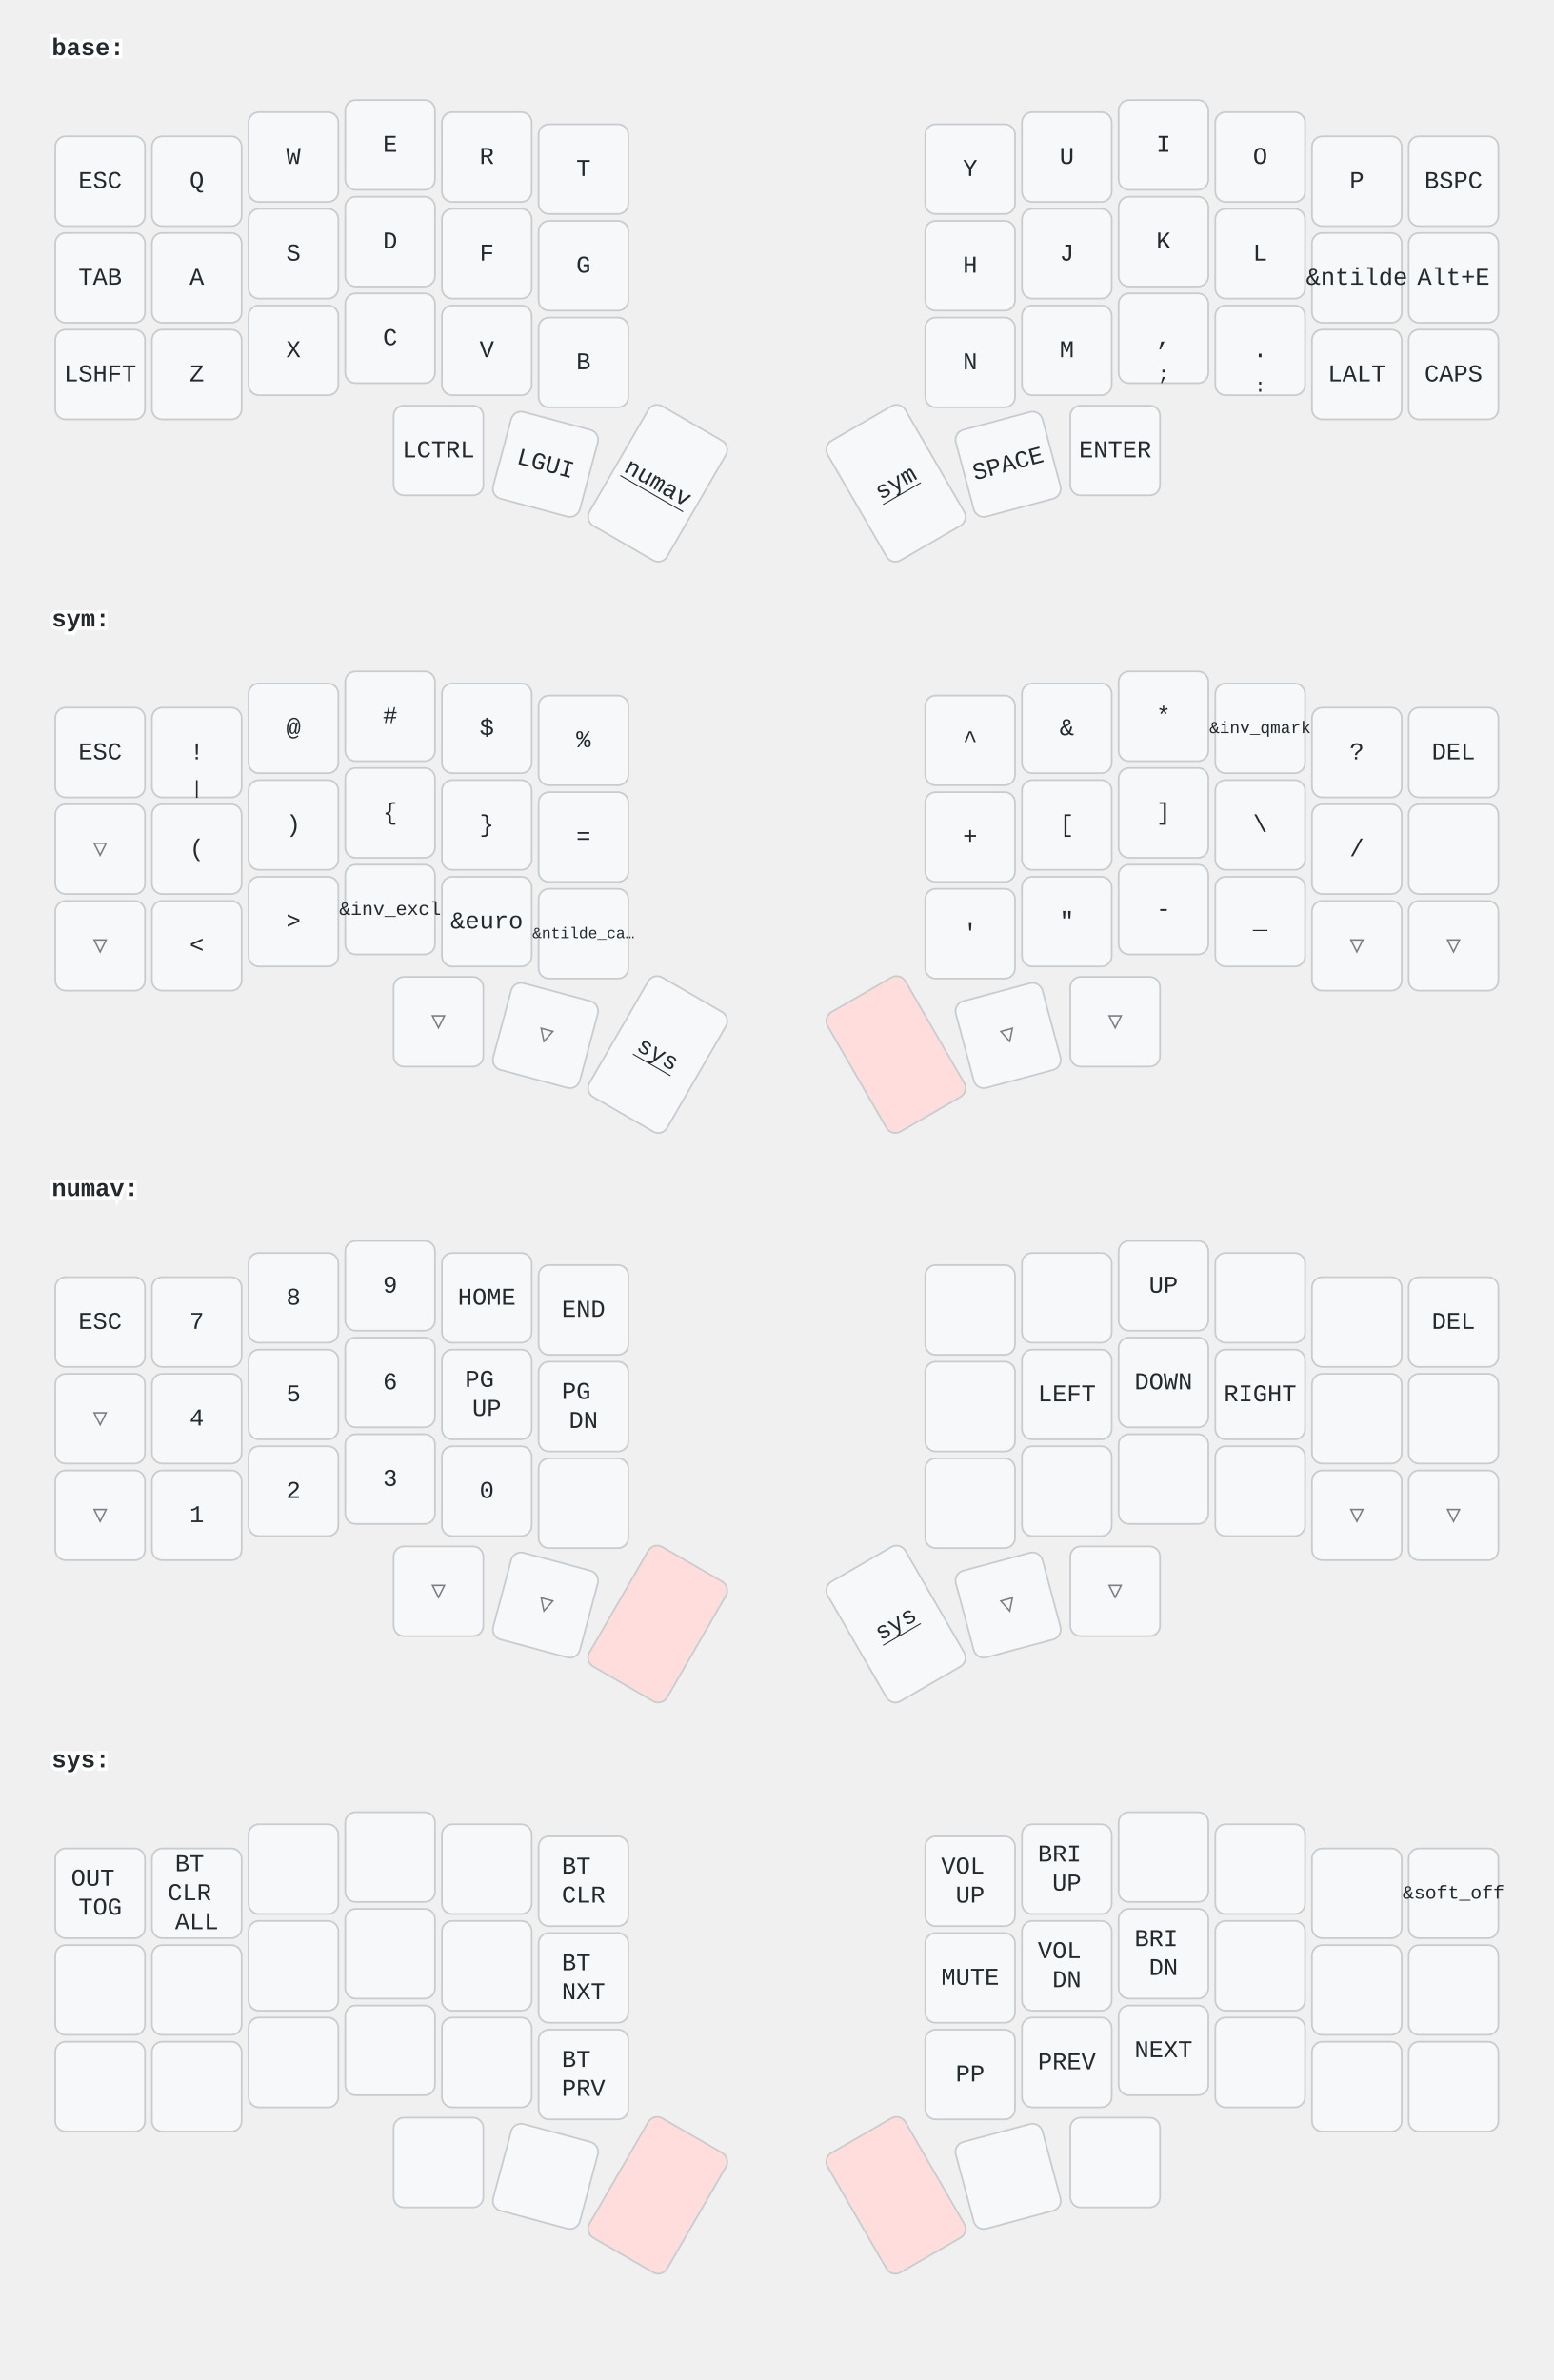
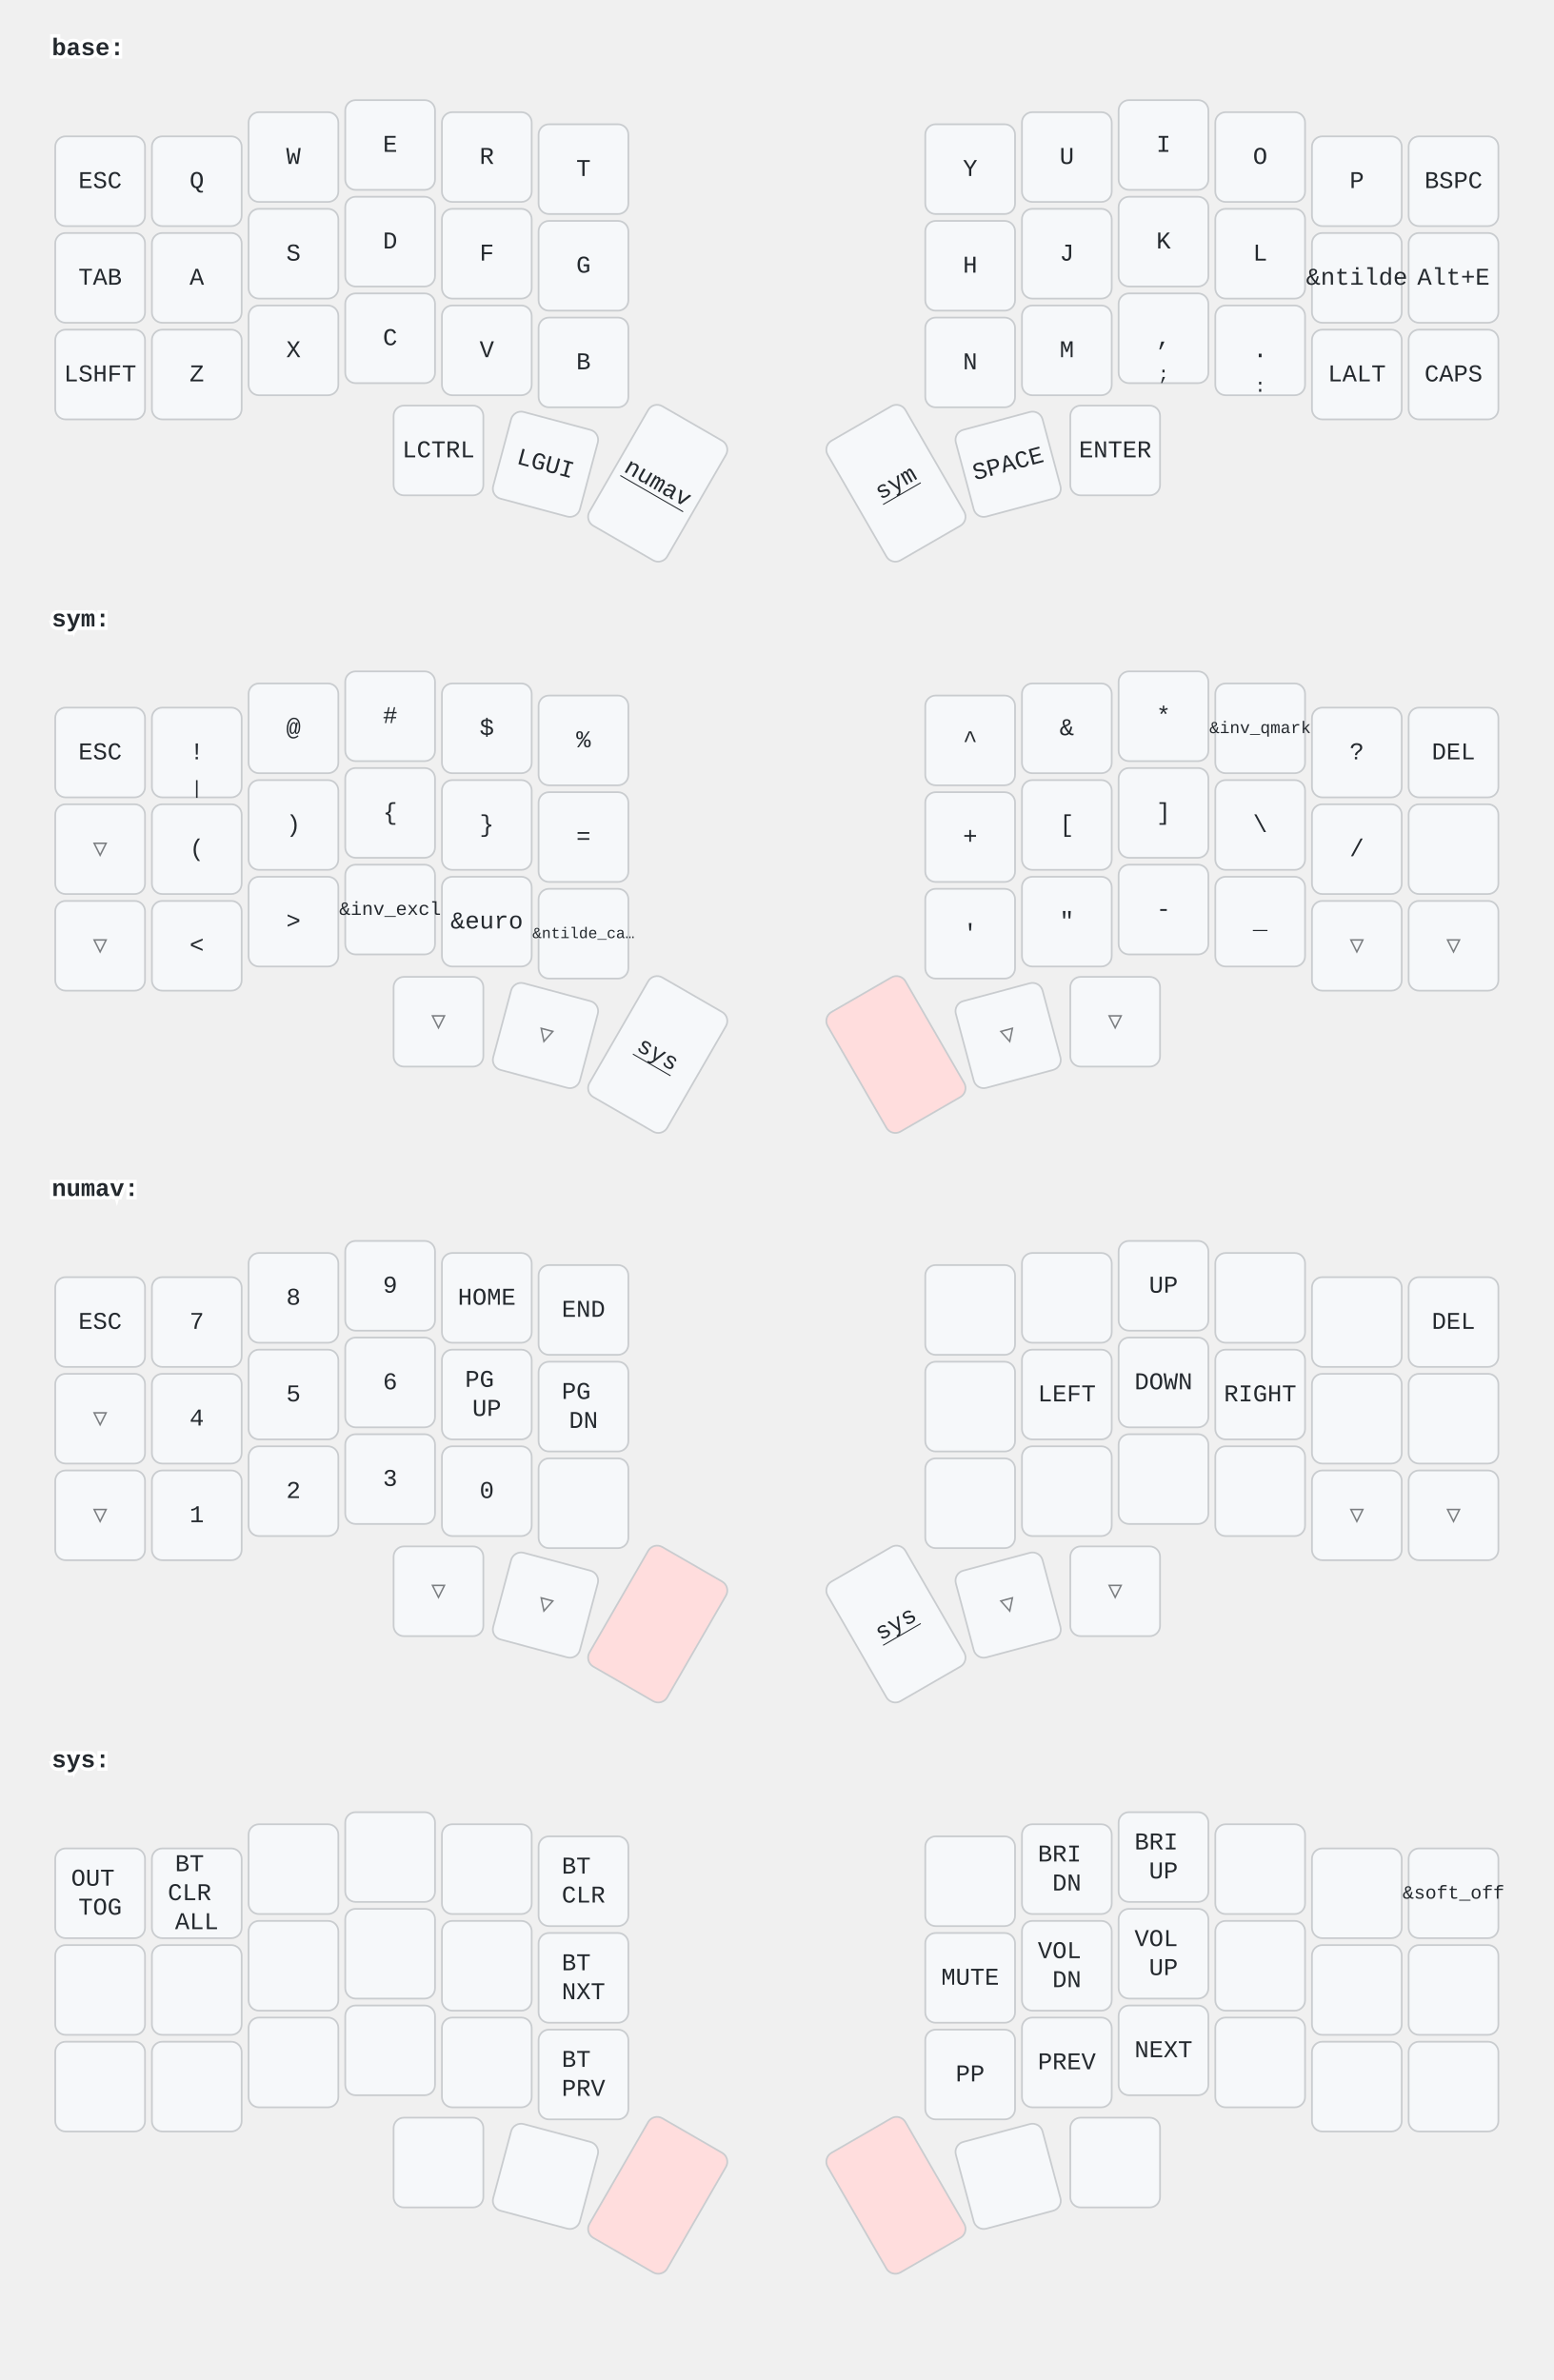
<svg xmlns="http://www.w3.org/2000/svg" width="900" height="1379" viewBox="0 0 900 1379" class="keymap">
  <style>/* inherit to force styles through use tags */
svg path {
    fill: inherit;
}

/* font and background color specifications */
svg.keymap {
    font-family: SFMono-Regular,Consolas,Liberation Mono,Menlo,monospace;
    font-size: 14px;
    font-kerning: normal;
    text-rendering: optimizeLegibility;
    fill: #24292e;
}

/* default key styling */
rect.key {
    fill: #f6f8fa;
}

rect.key, rect.combo {
    stroke: #c9cccf;
    stroke-width: 1;
}

/* default key side styling, only used is draw_key_sides is set */
rect.side {
    filter: brightness(90%);
}

/* color accent for combo boxes */
rect.combo, rect.combo-separate {
    fill: #cdf;
}

/* color accent for held keys */
rect.held, rect.combo.held {
    fill: #fdd;
}

/* color accent for ghost (optional) keys */
rect.ghost, rect.combo.ghost {
    stroke-dasharray: 4, 4;
    stroke-width: 2;
}

text {
    text-anchor: middle;
    dominant-baseline: middle;
}

/* styling for layer labels */
text.label {
    font-weight: bold;
    text-anchor: start;
    stroke: white;
    stroke-width: 4;
    paint-order: stroke;
}

/* styling for optional footer */
text.footer {
    text-anchor: end;
    dominant-baseline: auto;
    stroke: white;
    stroke-width: 4;
    paint-order: stroke;
}

/* styling for combo tap, and key non-tap label text */
text.combo, text.hold, text.shifted, text.left, text.right, text.tl, text.tr, text.bl, text.br {
    font-size: 11px;
}

text.hold, text.bl, text.br {
    text-anchor: middle;
    dominant-baseline: auto;
}

text.shifted, text.tl, text.tr {
    text-anchor: middle;
    dominant-baseline: hanging;
}

text.left, text.tl, text.bl {
    text-anchor: start;
}

text.right, text.tr, text.br {
    text-anchor: end;
}

text.layer-activator {
    text-decoration: underline;
}

/* styling for hold/shifted label text in combo box */
text.combo.hold, text.combo.shifted, text.combo.left, text.combo.right {
    font-size: 8px;
}

/* lighter symbol for transparent keys */
text.trans {
    fill: #7b7e81;
}

/* styling for combo dendrons */
path.combo {
    stroke-width: 1;
    stroke: gray;
    fill: none;
}

/* Start Tabler Icons Cleanup */
/* cannot use height/width with glyphs */
.icon-tabler &gt; path {
    fill: inherit;
    stroke: inherit;
    stroke-width: 2;
}
/* hide tabler's default box */
.icon-tabler &gt; path[stroke="none"][fill="none"] {
    visibility: hidden;
}
/* End Tabler Icons Cleanup */
</style>
  <g transform="translate(30, 0)" class="layer-base">
    <text x="0" y="28" class="label" id="base">base:</text>
    <g transform="translate(0, 56)">
      <g transform="translate(28, 49)" class="key keypos-0">
        <rect rx="6" ry="6" x="-26" y="-26" width="52" height="52" class="key" />
        <text x="0" y="0" class="key tap">ESC</text>
      </g>
      <g transform="translate(84, 49)" class="key keypos-1">
        <rect rx="6" ry="6" x="-26" y="-26" width="52" height="52" class="key" />
        <text x="0" y="0" class="key tap">Q</text>
      </g>
      <g transform="translate(140, 35)" class="key keypos-2">
        <rect rx="6" ry="6" x="-26" y="-26" width="52" height="52" class="key" />
        <text x="0" y="0" class="key tap">W</text>
      </g>
      <g transform="translate(196, 28)" class="key keypos-3">
        <rect rx="6" ry="6" x="-26" y="-26" width="52" height="52" class="key" />
        <text x="0" y="0" class="key tap">E</text>
      </g>
      <g transform="translate(252, 35)" class="key keypos-4">
        <rect rx="6" ry="6" x="-26" y="-26" width="52" height="52" class="key" />
        <text x="0" y="0" class="key tap">R</text>
      </g>
      <g transform="translate(308, 42)" class="key keypos-5">
        <rect rx="6" ry="6" x="-26" y="-26" width="52" height="52" class="key" />
        <text x="0" y="0" class="key tap">T</text>
      </g>
      <g transform="translate(532, 42)" class="key keypos-6">
        <rect rx="6" ry="6" x="-26" y="-26" width="52" height="52" class="key" />
        <text x="0" y="0" class="key tap">Y</text>
      </g>
      <g transform="translate(588, 35)" class="key keypos-7">
        <rect rx="6" ry="6" x="-26" y="-26" width="52" height="52" class="key" />
        <text x="0" y="0" class="key tap">U</text>
      </g>
      <g transform="translate(644, 28)" class="key keypos-8">
        <rect rx="6" ry="6" x="-26" y="-26" width="52" height="52" class="key" />
        <text x="0" y="0" class="key tap">I</text>
      </g>
      <g transform="translate(700, 35)" class="key keypos-9">
        <rect rx="6" ry="6" x="-26" y="-26" width="52" height="52" class="key" />
        <text x="0" y="0" class="key tap">O</text>
      </g>
      <g transform="translate(756, 49)" class="key keypos-10">
        <rect rx="6" ry="6" x="-26" y="-26" width="52" height="52" class="key" />
        <text x="0" y="0" class="key tap">P</text>
      </g>
      <g transform="translate(812, 49)" class="key keypos-11">
        <rect rx="6" ry="6" x="-26" y="-26" width="52" height="52" class="key" />
        <text x="0" y="0" class="key tap">BSPC</text>
      </g>
      <g transform="translate(28, 105)" class="key keypos-12">
        <rect rx="6" ry="6" x="-26" y="-26" width="52" height="52" class="key" />
        <text x="0" y="0" class="key tap">TAB</text>
      </g>
      <g transform="translate(84, 105)" class="key keypos-13">
        <rect rx="6" ry="6" x="-26" y="-26" width="52" height="52" class="key" />
        <text x="0" y="0" class="key tap">A</text>
      </g>
      <g transform="translate(140, 91)" class="key keypos-14">
        <rect rx="6" ry="6" x="-26" y="-26" width="52" height="52" class="key" />
        <text x="0" y="0" class="key tap">S</text>
      </g>
      <g transform="translate(196, 84)" class="key keypos-15">
        <rect rx="6" ry="6" x="-26" y="-26" width="52" height="52" class="key" />
        <text x="0" y="0" class="key tap">D</text>
      </g>
      <g transform="translate(252, 91)" class="key keypos-16">
        <rect rx="6" ry="6" x="-26" y="-26" width="52" height="52" class="key" />
        <text x="0" y="0" class="key tap">F</text>
      </g>
      <g transform="translate(308, 98)" class="key keypos-17">
        <rect rx="6" ry="6" x="-26" y="-26" width="52" height="52" class="key" />
        <text x="0" y="0" class="key tap">G</text>
      </g>
      <g transform="translate(532, 98)" class="key keypos-18">
        <rect rx="6" ry="6" x="-26" y="-26" width="52" height="52" class="key" />
        <text x="0" y="0" class="key tap">H</text>
      </g>
      <g transform="translate(588, 91)" class="key keypos-19">
        <rect rx="6" ry="6" x="-26" y="-26" width="52" height="52" class="key" />
        <text x="0" y="0" class="key tap">J</text>
      </g>
      <g transform="translate(644, 84)" class="key keypos-20">
        <rect rx="6" ry="6" x="-26" y="-26" width="52" height="52" class="key" />
        <text x="0" y="0" class="key tap">K</text>
      </g>
      <g transform="translate(700, 91)" class="key keypos-21">
        <rect rx="6" ry="6" x="-26" y="-26" width="52" height="52" class="key" />
        <text x="0" y="0" class="key tap">L</text>
      </g>
      <g transform="translate(756, 105)" class="key keypos-22">
        <rect rx="6" ry="6" x="-26" y="-26" width="52" height="52" class="key" />
        <text x="0" y="0" class="key tap">&amp;ntilde</text>
      </g>
      <g transform="translate(812, 105)" class="key keypos-23">
        <rect rx="6" ry="6" x="-26" y="-26" width="52" height="52" class="key" />
        <text x="0" y="0" class="key tap">Alt+E</text>
      </g>
      <g transform="translate(28, 161)" class="key keypos-24">
        <rect rx="6" ry="6" x="-26" y="-26" width="52" height="52" class="key" />
        <text x="0" y="0" class="key tap">LSHFT</text>
      </g>
      <g transform="translate(84, 161)" class="key keypos-25">
        <rect rx="6" ry="6" x="-26" y="-26" width="52" height="52" class="key" />
        <text x="0" y="0" class="key tap">Z</text>
      </g>
      <g transform="translate(140, 147)" class="key keypos-26">
        <rect rx="6" ry="6" x="-26" y="-26" width="52" height="52" class="key" />
        <text x="0" y="0" class="key tap">X</text>
      </g>
      <g transform="translate(196, 140)" class="key keypos-27">
        <rect rx="6" ry="6" x="-26" y="-26" width="52" height="52" class="key" />
        <text x="0" y="0" class="key tap">C</text>
      </g>
      <g transform="translate(252, 147)" class="key keypos-28">
        <rect rx="6" ry="6" x="-26" y="-26" width="52" height="52" class="key" />
        <text x="0" y="0" class="key tap">V</text>
      </g>
      <g transform="translate(308, 154)" class="key keypos-29">
        <rect rx="6" ry="6" x="-26" y="-26" width="52" height="52" class="key" />
        <text x="0" y="0" class="key tap">B</text>
      </g>
      <g transform="translate(532, 154)" class="key keypos-30">
        <rect rx="6" ry="6" x="-26" y="-26" width="52" height="52" class="key" />
        <text x="0" y="0" class="key tap">N</text>
      </g>
      <g transform="translate(588, 147)" class="key keypos-31">
        <rect rx="6" ry="6" x="-26" y="-26" width="52" height="52" class="key" />
        <text x="0" y="0" class="key tap">M</text>
      </g>
      <g transform="translate(644, 140)" class="key keypos-32">
        <rect rx="6" ry="6" x="-26" y="-26" width="52" height="52" class="key" />
        <text x="0" y="0" class="key tap">,</text>
        <text x="0" y="24" class="key hold">;</text>
      </g>
      <g transform="translate(700, 147)" class="key keypos-33">
        <rect rx="6" ry="6" x="-26" y="-26" width="52" height="52" class="key" />
        <text x="0" y="0" class="key tap">.</text>
        <text x="0" y="24" class="key hold">:</text>
      </g>
      <g transform="translate(756, 161)" class="key keypos-34">
        <rect rx="6" ry="6" x="-26" y="-26" width="52" height="52" class="key" />
        <text x="0" y="0" class="key tap">LALT</text>
      </g>
      <g transform="translate(812, 161)" class="key keypos-35">
        <rect rx="6" ry="6" x="-26" y="-26" width="52" height="52" class="key" />
        <text x="0" y="0" class="key tap">CAPS</text>
      </g>
      <g transform="translate(224, 205)" class="key keypos-36">
        <rect rx="6" ry="6" x="-26" y="-26" width="52" height="52" class="key" />
        <text x="0" y="0" class="key tap">LCTRL</text>
      </g>
      <g transform="translate(286, 213) rotate(15.0)" class="key keypos-37">
        <rect rx="6" ry="6" x="-26" y="-26" width="52" height="52" class="key" />
        <text x="0" y="0" class="key tap">LGUI</text>
      </g>
      <g transform="translate(351, 224) rotate(30.0)" class="key keypos-38">
        <rect rx="6" ry="6" x="-26" y="-40" width="52" height="80" class="key" />
        <a href="#numav">
          <text x="0" y="0" class="key tap layer-activator">numav</text>
        </a>
      </g>
      <g transform="translate(489, 224) rotate(-30.0)" class="key keypos-39">
        <rect rx="6" ry="6" x="-26" y="-40" width="52" height="80" class="key" />
        <a href="#sym">
          <text x="0" y="0" class="key tap layer-activator">sym</text>
        </a>
      </g>
      <g transform="translate(554, 213) rotate(-15.0)" class="key keypos-40">
        <rect rx="6" ry="6" x="-26" y="-26" width="52" height="52" class="key" />
        <text x="0" y="0" class="key tap">SPACE</text>
      </g>
      <g transform="translate(616, 205)" class="key keypos-41">
        <rect rx="6" ry="6" x="-26" y="-26" width="52" height="52" class="key" />
        <text x="0" y="0" class="key tap">ENTER</text>
      </g>
    </g>
  </g>
  <g transform="translate(30, 331)" class="layer-sym">
    <text x="0" y="28" class="label" id="sym">sym:</text>
    <g transform="translate(0, 56)">
      <g transform="translate(28, 49)" class="key keypos-0">
        <rect rx="6" ry="6" x="-26" y="-26" width="52" height="52" class="key" />
        <text x="0" y="0" class="key tap">ESC</text>
      </g>
      <g transform="translate(84, 49)" class="key keypos-1">
        <rect rx="6" ry="6" x="-26" y="-26" width="52" height="52" class="key" />
        <text x="0" y="0" class="key tap">!</text>
        <text x="0" y="24" class="key hold">|</text>
      </g>
      <g transform="translate(140, 35)" class="key keypos-2">
        <rect rx="6" ry="6" x="-26" y="-26" width="52" height="52" class="key" />
        <text x="0" y="0" class="key tap">@</text>
      </g>
      <g transform="translate(196, 28)" class="key keypos-3">
        <rect rx="6" ry="6" x="-26" y="-26" width="52" height="52" class="key" />
        <text x="0" y="0" class="key tap">#</text>
      </g>
      <g transform="translate(252, 35)" class="key keypos-4">
        <rect rx="6" ry="6" x="-26" y="-26" width="52" height="52" class="key" />
        <text x="0" y="0" class="key tap">$</text>
      </g>
      <g transform="translate(308, 42)" class="key keypos-5">
        <rect rx="6" ry="6" x="-26" y="-26" width="52" height="52" class="key" />
        <text x="0" y="0" class="key tap">%</text>
      </g>
      <g transform="translate(532, 42)" class="key keypos-6">
        <rect rx="6" ry="6" x="-26" y="-26" width="52" height="52" class="key" />
        <text x="0" y="0" class="key tap">^</text>
      </g>
      <g transform="translate(588, 35)" class="key keypos-7">
        <rect rx="6" ry="6" x="-26" y="-26" width="52" height="52" class="key" />
        <text x="0" y="0" class="key tap">&amp;</text>
      </g>
      <g transform="translate(644, 28)" class="key keypos-8">
        <rect rx="6" ry="6" x="-26" y="-26" width="52" height="52" class="key" />
        <text x="0" y="0" class="key tap">*</text>
      </g>
      <g transform="translate(700, 35)" class="key keypos-9">
        <rect rx="6" ry="6" x="-26" y="-26" width="52" height="52" class="key" />
        <text x="0" y="0" class="key tap">
          <tspan style="font-size: 70%">&amp;inv_qmark</tspan>
        </text>
      </g>
      <g transform="translate(756, 49)" class="key keypos-10">
        <rect rx="6" ry="6" x="-26" y="-26" width="52" height="52" class="key" />
        <text x="0" y="0" class="key tap">?</text>
      </g>
      <g transform="translate(812, 49)" class="key keypos-11">
        <rect rx="6" ry="6" x="-26" y="-26" width="52" height="52" class="key" />
        <text x="0" y="0" class="key tap">DEL</text>
      </g>
      <g transform="translate(28, 105)" class="key trans keypos-12">
        <rect rx="6" ry="6" x="-26" y="-26" width="52" height="52" class="key trans" />
        <text x="0" y="0" class="key trans tap">▽</text>
      </g>
      <g transform="translate(84, 105)" class="key keypos-13">
        <rect rx="6" ry="6" x="-26" y="-26" width="52" height="52" class="key" />
        <text x="0" y="0" class="key tap">(</text>
      </g>
      <g transform="translate(140, 91)" class="key keypos-14">
        <rect rx="6" ry="6" x="-26" y="-26" width="52" height="52" class="key" />
        <text x="0" y="0" class="key tap">)</text>
      </g>
      <g transform="translate(196, 84)" class="key keypos-15">
        <rect rx="6" ry="6" x="-26" y="-26" width="52" height="52" class="key" />
        <text x="0" y="0" class="key tap">{</text>
      </g>
      <g transform="translate(252, 91)" class="key keypos-16">
        <rect rx="6" ry="6" x="-26" y="-26" width="52" height="52" class="key" />
        <text x="0" y="0" class="key tap">}</text>
      </g>
      <g transform="translate(308, 98)" class="key keypos-17">
        <rect rx="6" ry="6" x="-26" y="-26" width="52" height="52" class="key" />
        <text x="0" y="0" class="key tap">=</text>
      </g>
      <g transform="translate(532, 98)" class="key keypos-18">
        <rect rx="6" ry="6" x="-26" y="-26" width="52" height="52" class="key" />
        <text x="0" y="0" class="key tap">+</text>
      </g>
      <g transform="translate(588, 91)" class="key keypos-19">
        <rect rx="6" ry="6" x="-26" y="-26" width="52" height="52" class="key" />
        <text x="0" y="0" class="key tap">[</text>
      </g>
      <g transform="translate(644, 84)" class="key keypos-20">
        <rect rx="6" ry="6" x="-26" y="-26" width="52" height="52" class="key" />
        <text x="0" y="0" class="key tap">]</text>
      </g>
      <g transform="translate(700, 91)" class="key keypos-21">
        <rect rx="6" ry="6" x="-26" y="-26" width="52" height="52" class="key" />
        <text x="0" y="0" class="key tap">\</text>
      </g>
      <g transform="translate(756, 105)" class="key keypos-22">
        <rect rx="6" ry="6" x="-26" y="-26" width="52" height="52" class="key" />
        <text x="0" y="0" class="key tap">/</text>
      </g>
      <g transform="translate(812, 105)" class="key keypos-23">
        <rect rx="6" ry="6" x="-26" y="-26" width="52" height="52" class="key" />
      </g>
      <g transform="translate(28, 161)" class="key trans keypos-24">
        <rect rx="6" ry="6" x="-26" y="-26" width="52" height="52" class="key trans" />
        <text x="0" y="0" class="key trans tap">▽</text>
      </g>
      <g transform="translate(84, 161)" class="key keypos-25">
        <rect rx="6" ry="6" x="-26" y="-26" width="52" height="52" class="key" />
        <text x="0" y="0" class="key tap">&lt;</text>
      </g>
      <g transform="translate(140, 147)" class="key keypos-26">
        <rect rx="6" ry="6" x="-26" y="-26" width="52" height="52" class="key" />
        <text x="0" y="0" class="key tap">&gt;</text>
      </g>
      <g transform="translate(196, 140)" class="key keypos-27">
        <rect rx="6" ry="6" x="-26" y="-26" width="52" height="52" class="key" />
        <text x="0" y="0" class="key tap">
          <tspan style="font-size: 78%">&amp;inv_excl</tspan>
        </text>
      </g>
      <g transform="translate(252, 147)" class="key keypos-28">
        <rect rx="6" ry="6" x="-26" y="-26" width="52" height="52" class="key" />
        <text x="0" y="0" class="key tap">&amp;euro</text>
      </g>
      <g transform="translate(308, 154)" class="key keypos-29">
        <rect rx="6" ry="6" x="-26" y="-26" width="52" height="52" class="key" />
        <text x="0" y="0" class="key tap">
          <tspan style="font-size: 64%">&amp;ntilde_ca…</tspan>
        </text>
      </g>
      <g transform="translate(532, 154)" class="key keypos-30">
        <rect rx="6" ry="6" x="-26" y="-26" width="52" height="52" class="key" />
        <text x="0" y="0" class="key tap">'</text>
      </g>
      <g transform="translate(588, 147)" class="key keypos-31">
        <rect rx="6" ry="6" x="-26" y="-26" width="52" height="52" class="key" />
        <text x="0" y="0" class="key tap">"</text>
      </g>
      <g transform="translate(644, 140)" class="key keypos-32">
        <rect rx="6" ry="6" x="-26" y="-26" width="52" height="52" class="key" />
        <text x="0" y="0" class="key tap">-</text>
      </g>
      <g transform="translate(700, 147)" class="key keypos-33">
        <rect rx="6" ry="6" x="-26" y="-26" width="52" height="52" class="key" />
        <text x="0" y="0" class="key tap">_</text>
      </g>
      <g transform="translate(756, 161)" class="key trans keypos-34">
        <rect rx="6" ry="6" x="-26" y="-26" width="52" height="52" class="key trans" />
        <text x="0" y="0" class="key trans tap">▽</text>
      </g>
      <g transform="translate(812, 161)" class="key trans keypos-35">
        <rect rx="6" ry="6" x="-26" y="-26" width="52" height="52" class="key trans" />
        <text x="0" y="0" class="key trans tap">▽</text>
      </g>
      <g transform="translate(224, 205)" class="key trans keypos-36">
        <rect rx="6" ry="6" x="-26" y="-26" width="52" height="52" class="key trans" />
        <text x="0" y="0" class="key trans tap">▽</text>
      </g>
      <g transform="translate(286, 213) rotate(15.0)" class="key trans keypos-37">
        <rect rx="6" ry="6" x="-26" y="-26" width="52" height="52" class="key trans" />
        <text x="0" y="0" class="key trans tap">▽</text>
      </g>
      <g transform="translate(351, 224) rotate(30.0)" class="key keypos-38">
        <rect rx="6" ry="6" x="-26" y="-40" width="52" height="80" class="key" />
        <a href="#sys">
          <text x="0" y="0" class="key tap layer-activator">sys</text>
        </a>
      </g>
      <g transform="translate(489, 224) rotate(-30.0)" class="key held keypos-39">
        <rect rx="6" ry="6" x="-26" y="-40" width="52" height="80" class="key held" />
      </g>
      <g transform="translate(554, 213) rotate(-15.0)" class="key trans keypos-40">
        <rect rx="6" ry="6" x="-26" y="-26" width="52" height="52" class="key trans" />
        <text x="0" y="0" class="key trans tap">▽</text>
      </g>
      <g transform="translate(616, 205)" class="key trans keypos-41">
        <rect rx="6" ry="6" x="-26" y="-26" width="52" height="52" class="key trans" />
        <text x="0" y="0" class="key trans tap">▽</text>
      </g>
    </g>
  </g>
  <g transform="translate(30, 661)" class="layer-numav">
    <text x="0" y="28" class="label" id="numav">numav:</text>
    <g transform="translate(0, 56)">
      <g transform="translate(28, 49)" class="key keypos-0">
        <rect rx="6" ry="6" x="-26" y="-26" width="52" height="52" class="key" />
        <text x="0" y="0" class="key tap">ESC</text>
      </g>
      <g transform="translate(84, 49)" class="key keypos-1">
        <rect rx="6" ry="6" x="-26" y="-26" width="52" height="52" class="key" />
        <text x="0" y="0" class="key tap">7</text>
      </g>
      <g transform="translate(140, 35)" class="key keypos-2">
        <rect rx="6" ry="6" x="-26" y="-26" width="52" height="52" class="key" />
        <text x="0" y="0" class="key tap">8</text>
      </g>
      <g transform="translate(196, 28)" class="key keypos-3">
        <rect rx="6" ry="6" x="-26" y="-26" width="52" height="52" class="key" />
        <text x="0" y="0" class="key tap">9</text>
      </g>
      <g transform="translate(252, 35)" class="key keypos-4">
        <rect rx="6" ry="6" x="-26" y="-26" width="52" height="52" class="key" />
        <text x="0" y="0" class="key tap">HOME</text>
      </g>
      <g transform="translate(308, 42)" class="key keypos-5">
        <rect rx="6" ry="6" x="-26" y="-26" width="52" height="52" class="key" />
        <text x="0" y="0" class="key tap">END</text>
      </g>
      <g transform="translate(532, 42)" class="key keypos-6">
        <rect rx="6" ry="6" x="-26" y="-26" width="52" height="52" class="key" />
      </g>
      <g transform="translate(588, 35)" class="key keypos-7">
        <rect rx="6" ry="6" x="-26" y="-26" width="52" height="52" class="key" />
      </g>
      <g transform="translate(644, 28)" class="key keypos-8">
        <rect rx="6" ry="6" x="-26" y="-26" width="52" height="52" class="key" />
        <text x="0" y="0" class="key tap">UP</text>
      </g>
      <g transform="translate(700, 35)" class="key keypos-9">
        <rect rx="6" ry="6" x="-26" y="-26" width="52" height="52" class="key" />
      </g>
      <g transform="translate(756, 49)" class="key keypos-10">
        <rect rx="6" ry="6" x="-26" y="-26" width="52" height="52" class="key" />
      </g>
      <g transform="translate(812, 49)" class="key keypos-11">
        <rect rx="6" ry="6" x="-26" y="-26" width="52" height="52" class="key" />
        <text x="0" y="0" class="key tap">DEL</text>
      </g>
      <g transform="translate(28, 105)" class="key trans keypos-12">
        <rect rx="6" ry="6" x="-26" y="-26" width="52" height="52" class="key trans" />
        <text x="0" y="0" class="key trans tap">▽</text>
      </g>
      <g transform="translate(84, 105)" class="key keypos-13">
        <rect rx="6" ry="6" x="-26" y="-26" width="52" height="52" class="key" />
        <text x="0" y="0" class="key tap">4</text>
      </g>
      <g transform="translate(140, 91)" class="key keypos-14">
        <rect rx="6" ry="6" x="-26" y="-26" width="52" height="52" class="key" />
        <text x="0" y="0" class="key tap">5</text>
      </g>
      <g transform="translate(196, 84)" class="key keypos-15">
        <rect rx="6" ry="6" x="-26" y="-26" width="52" height="52" class="key" />
        <text x="0" y="0" class="key tap">6</text>
      </g>
      <g transform="translate(252, 91)" class="key keypos-16">
        <rect rx="6" ry="6" x="-26" y="-26" width="52" height="52" class="key" />
        <text x="0" y="0" class="key tap">
          <tspan x="0" dy="-0.6em">PG</tspan>
          <tspan x="0" dy="1.2em">UP</tspan>
        </text>
      </g>
      <g transform="translate(308, 98)" class="key keypos-17">
        <rect rx="6" ry="6" x="-26" y="-26" width="52" height="52" class="key" />
        <text x="0" y="0" class="key tap">
          <tspan x="0" dy="-0.6em">PG</tspan>
          <tspan x="0" dy="1.2em">DN</tspan>
        </text>
      </g>
      <g transform="translate(532, 98)" class="key keypos-18">
        <rect rx="6" ry="6" x="-26" y="-26" width="52" height="52" class="key" />
      </g>
      <g transform="translate(588, 91)" class="key keypos-19">
        <rect rx="6" ry="6" x="-26" y="-26" width="52" height="52" class="key" />
        <text x="0" y="0" class="key tap">LEFT</text>
      </g>
      <g transform="translate(644, 84)" class="key keypos-20">
        <rect rx="6" ry="6" x="-26" y="-26" width="52" height="52" class="key" />
        <text x="0" y="0" class="key tap">DOWN</text>
      </g>
      <g transform="translate(700, 91)" class="key keypos-21">
        <rect rx="6" ry="6" x="-26" y="-26" width="52" height="52" class="key" />
        <text x="0" y="0" class="key tap">RIGHT</text>
      </g>
      <g transform="translate(756, 105)" class="key keypos-22">
        <rect rx="6" ry="6" x="-26" y="-26" width="52" height="52" class="key" />
      </g>
      <g transform="translate(812, 105)" class="key keypos-23">
        <rect rx="6" ry="6" x="-26" y="-26" width="52" height="52" class="key" />
      </g>
      <g transform="translate(28, 161)" class="key trans keypos-24">
        <rect rx="6" ry="6" x="-26" y="-26" width="52" height="52" class="key trans" />
        <text x="0" y="0" class="key trans tap">▽</text>
      </g>
      <g transform="translate(84, 161)" class="key keypos-25">
        <rect rx="6" ry="6" x="-26" y="-26" width="52" height="52" class="key" />
        <text x="0" y="0" class="key tap">1</text>
      </g>
      <g transform="translate(140, 147)" class="key keypos-26">
        <rect rx="6" ry="6" x="-26" y="-26" width="52" height="52" class="key" />
        <text x="0" y="0" class="key tap">2</text>
      </g>
      <g transform="translate(196, 140)" class="key keypos-27">
        <rect rx="6" ry="6" x="-26" y="-26" width="52" height="52" class="key" />
        <text x="0" y="0" class="key tap">3</text>
      </g>
      <g transform="translate(252, 147)" class="key keypos-28">
        <rect rx="6" ry="6" x="-26" y="-26" width="52" height="52" class="key" />
        <text x="0" y="0" class="key tap">0</text>
      </g>
      <g transform="translate(308, 154)" class="key keypos-29">
        <rect rx="6" ry="6" x="-26" y="-26" width="52" height="52" class="key" />
      </g>
      <g transform="translate(532, 154)" class="key keypos-30">
        <rect rx="6" ry="6" x="-26" y="-26" width="52" height="52" class="key" />
      </g>
      <g transform="translate(588, 147)" class="key keypos-31">
        <rect rx="6" ry="6" x="-26" y="-26" width="52" height="52" class="key" />
      </g>
      <g transform="translate(644, 140)" class="key keypos-32">
        <rect rx="6" ry="6" x="-26" y="-26" width="52" height="52" class="key" />
      </g>
      <g transform="translate(700, 147)" class="key keypos-33">
        <rect rx="6" ry="6" x="-26" y="-26" width="52" height="52" class="key" />
      </g>
      <g transform="translate(756, 161)" class="key trans keypos-34">
        <rect rx="6" ry="6" x="-26" y="-26" width="52" height="52" class="key trans" />
        <text x="0" y="0" class="key trans tap">▽</text>
      </g>
      <g transform="translate(812, 161)" class="key trans keypos-35">
        <rect rx="6" ry="6" x="-26" y="-26" width="52" height="52" class="key trans" />
        <text x="0" y="0" class="key trans tap">▽</text>
      </g>
      <g transform="translate(224, 205)" class="key trans keypos-36">
        <rect rx="6" ry="6" x="-26" y="-26" width="52" height="52" class="key trans" />
        <text x="0" y="0" class="key trans tap">▽</text>
      </g>
      <g transform="translate(286, 213) rotate(15.0)" class="key trans keypos-37">
        <rect rx="6" ry="6" x="-26" y="-26" width="52" height="52" class="key trans" />
        <text x="0" y="0" class="key trans tap">▽</text>
      </g>
      <g transform="translate(351, 224) rotate(30.0)" class="key held keypos-38">
        <rect rx="6" ry="6" x="-26" y="-40" width="52" height="80" class="key held" />
      </g>
      <g transform="translate(489, 224) rotate(-30.0)" class="key keypos-39">
        <rect rx="6" ry="6" x="-26" y="-40" width="52" height="80" class="key" />
        <a href="#sys">
          <text x="0" y="0" class="key tap layer-activator">sys</text>
        </a>
      </g>
      <g transform="translate(554, 213) rotate(-15.0)" class="key trans keypos-40">
        <rect rx="6" ry="6" x="-26" y="-26" width="52" height="52" class="key trans" />
        <text x="0" y="0" class="key trans tap">▽</text>
      </g>
      <g transform="translate(616, 205)" class="key trans keypos-41">
        <rect rx="6" ry="6" x="-26" y="-26" width="52" height="52" class="key trans" />
        <text x="0" y="0" class="key trans tap">▽</text>
      </g>
    </g>
  </g>
  <g transform="translate(30, 992)" class="layer-sys">
    <text x="0" y="28" class="label" id="sys">sys:</text>
    <g transform="translate(0, 56)">
      <g transform="translate(28, 49)" class="key keypos-0">
        <rect rx="6" ry="6" x="-26" y="-26" width="52" height="52" class="key" />
        <text x="0" y="0" class="key tap">
          <tspan x="0" dy="-0.6em">OUT</tspan>
          <tspan x="0" dy="1.2em">TOG</tspan>
        </text>
      </g>
      <g transform="translate(84, 49)" class="key keypos-1">
        <rect rx="6" ry="6" x="-26" y="-26" width="52" height="52" class="key" />
        <text x="0" y="0" class="key tap">
          <tspan x="0" dy="-1.2em">BT</tspan>
          <tspan x="0" dy="1.2em">CLR</tspan>
          <tspan x="0" dy="1.2em">ALL</tspan>
        </text>
      </g>
      <g transform="translate(140, 35)" class="key keypos-2">
        <rect rx="6" ry="6" x="-26" y="-26" width="52" height="52" class="key" />
      </g>
      <g transform="translate(196, 28)" class="key keypos-3">
        <rect rx="6" ry="6" x="-26" y="-26" width="52" height="52" class="key" />
      </g>
      <g transform="translate(252, 35)" class="key keypos-4">
        <rect rx="6" ry="6" x="-26" y="-26" width="52" height="52" class="key" />
      </g>
      <g transform="translate(308, 42)" class="key keypos-5">
        <rect rx="6" ry="6" x="-26" y="-26" width="52" height="52" class="key" />
        <text x="0" y="0" class="key tap">
          <tspan x="0" dy="-0.6em">BT</tspan>
          <tspan x="0" dy="1.2em">CLR</tspan>
        </text>
      </g>
      <g transform="translate(532, 42)" class="key keypos-6">
        <rect rx="6" ry="6" x="-26" y="-26" width="52" height="52" class="key" />
+       </g>
+       <g transform="translate(588, 35)" class="key keypos-7">
+         <rect rx="6" ry="6" x="-26" y="-26" width="52" height="52" class="key" />
+         <text x="0" y="0" class="key tap">
+           <tspan x="0" dy="-0.6em">BRI</tspan>
+           <tspan x="0" dy="1.2em">DN</tspan>
+         </text>
+       </g>
+       <g transform="translate(644, 28)" class="key keypos-8">
+         <rect rx="6" ry="6" x="-26" y="-26" width="52" height="52" class="key" />
+         <text x="0" y="0" class="key tap">
+           <tspan x="0" dy="-0.6em">BRI</tspan>
+           <tspan x="0" dy="1.2em">UP</tspan>
+         </text>
+       </g>
+       <g transform="translate(700, 35)" class="key keypos-9">
+         <rect rx="6" ry="6" x="-26" y="-26" width="52" height="52" class="key" />
+       </g>
+       <g transform="translate(756, 49)" class="key keypos-10">
+         <rect rx="6" ry="6" x="-26" y="-26" width="52" height="52" class="key" />
+       </g>
+       <g transform="translate(812, 49)" class="key keypos-11">
+         <rect rx="6" ry="6" x="-26" y="-26" width="52" height="52" class="key" />
+         <text x="0" y="0" class="key tap">
+           <tspan style="font-size: 78%">&amp;soft_off</tspan>
+         </text>
+       </g>
+       <g transform="translate(28, 105)" class="key keypos-12">
+         <rect rx="6" ry="6" x="-26" y="-26" width="52" height="52" class="key" />
+       </g>
+       <g transform="translate(84, 105)" class="key keypos-13">
+         <rect rx="6" ry="6" x="-26" y="-26" width="52" height="52" class="key" />
+       </g>
+       <g transform="translate(140, 91)" class="key keypos-14">
+         <rect rx="6" ry="6" x="-26" y="-26" width="52" height="52" class="key" />
+       </g>
+       <g transform="translate(196, 84)" class="key keypos-15">
+         <rect rx="6" ry="6" x="-26" y="-26" width="52" height="52" class="key" />
+       </g>
+       <g transform="translate(252, 91)" class="key keypos-16">
+         <rect rx="6" ry="6" x="-26" y="-26" width="52" height="52" class="key" />
+       </g>
+       <g transform="translate(308, 98)" class="key keypos-17">
+         <rect rx="6" ry="6" x="-26" y="-26" width="52" height="52" class="key" />
+         <text x="0" y="0" class="key tap">
+           <tspan x="0" dy="-0.6em">BT</tspan>
+           <tspan x="0" dy="1.2em">NXT</tspan>
+         </text>
+       </g>
+       <g transform="translate(532, 98)" class="key keypos-18">
+         <rect rx="6" ry="6" x="-26" y="-26" width="52" height="52" class="key" />
+         <text x="0" y="0" class="key tap">MUTE</text>
+       </g>
+       <g transform="translate(588, 91)" class="key keypos-19">
+         <rect rx="6" ry="6" x="-26" y="-26" width="52" height="52" class="key" />
+         <text x="0" y="0" class="key tap">
+           <tspan x="0" dy="-0.6em">VOL</tspan>
+           <tspan x="0" dy="1.2em">DN</tspan>
+         </text>
+       </g>
+       <g transform="translate(644, 84)" class="key keypos-20">
+         <rect rx="6" ry="6" x="-26" y="-26" width="52" height="52" class="key" />
        <text x="0" y="0" class="key tap">
          <tspan x="0" dy="-0.6em">VOL</tspan>
          <tspan x="0" dy="1.2em">UP</tspan>
-         </text>
-       </g>
-       <g transform="translate(588, 35)" class="key keypos-7">
-         <rect rx="6" ry="6" x="-26" y="-26" width="52" height="52" class="key" />
-         <text x="0" y="0" class="key tap">
-           <tspan x="0" dy="-0.6em">BRI</tspan>
-           <tspan x="0" dy="1.2em">UP</tspan>
-         </text>
-       </g>
-       <g transform="translate(644, 28)" class="key keypos-8">
-         <rect rx="6" ry="6" x="-26" y="-26" width="52" height="52" class="key" />
-       </g>
-       <g transform="translate(700, 35)" class="key keypos-9">
-         <rect rx="6" ry="6" x="-26" y="-26" width="52" height="52" class="key" />
-       </g>
-       <g transform="translate(756, 49)" class="key keypos-10">
-         <rect rx="6" ry="6" x="-26" y="-26" width="52" height="52" class="key" />
-       </g>
-       <g transform="translate(812, 49)" class="key keypos-11">
-         <rect rx="6" ry="6" x="-26" y="-26" width="52" height="52" class="key" />
-         <text x="0" y="0" class="key tap">
-           <tspan style="font-size: 78%">&amp;soft_off</tspan>
-         </text>
-       </g>
-       <g transform="translate(28, 105)" class="key keypos-12">
-         <rect rx="6" ry="6" x="-26" y="-26" width="52" height="52" class="key" />
-       </g>
-       <g transform="translate(84, 105)" class="key keypos-13">
-         <rect rx="6" ry="6" x="-26" y="-26" width="52" height="52" class="key" />
-       </g>
-       <g transform="translate(140, 91)" class="key keypos-14">
-         <rect rx="6" ry="6" x="-26" y="-26" width="52" height="52" class="key" />
-       </g>
-       <g transform="translate(196, 84)" class="key keypos-15">
-         <rect rx="6" ry="6" x="-26" y="-26" width="52" height="52" class="key" />
-       </g>
-       <g transform="translate(252, 91)" class="key keypos-16">
-         <rect rx="6" ry="6" x="-26" y="-26" width="52" height="52" class="key" />
-       </g>
-       <g transform="translate(308, 98)" class="key keypos-17">
-         <rect rx="6" ry="6" x="-26" y="-26" width="52" height="52" class="key" />
-         <text x="0" y="0" class="key tap">
-           <tspan x="0" dy="-0.6em">BT</tspan>
-           <tspan x="0" dy="1.2em">NXT</tspan>
-         </text>
-       </g>
-       <g transform="translate(532, 98)" class="key keypos-18">
-         <rect rx="6" ry="6" x="-26" y="-26" width="52" height="52" class="key" />
-         <text x="0" y="0" class="key tap">MUTE</text>
-       </g>
-       <g transform="translate(588, 91)" class="key keypos-19">
-         <rect rx="6" ry="6" x="-26" y="-26" width="52" height="52" class="key" />
-         <text x="0" y="0" class="key tap">
-           <tspan x="0" dy="-0.6em">VOL</tspan>
-           <tspan x="0" dy="1.2em">DN</tspan>
-         </text>
-       </g>
-       <g transform="translate(644, 84)" class="key keypos-20">
-         <rect rx="6" ry="6" x="-26" y="-26" width="52" height="52" class="key" />
-         <text x="0" y="0" class="key tap">
-           <tspan x="0" dy="-0.6em">BRI</tspan>
-           <tspan x="0" dy="1.2em">DN</tspan>
        </text>
      </g>
      <g transform="translate(700, 91)" class="key keypos-21">
        <rect rx="6" ry="6" x="-26" y="-26" width="52" height="52" class="key" />
      </g>
      <g transform="translate(756, 105)" class="key keypos-22">
        <rect rx="6" ry="6" x="-26" y="-26" width="52" height="52" class="key" />
      </g>
      <g transform="translate(812, 105)" class="key keypos-23">
        <rect rx="6" ry="6" x="-26" y="-26" width="52" height="52" class="key" />
      </g>
      <g transform="translate(28, 161)" class="key keypos-24">
        <rect rx="6" ry="6" x="-26" y="-26" width="52" height="52" class="key" />
      </g>
      <g transform="translate(84, 161)" class="key keypos-25">
        <rect rx="6" ry="6" x="-26" y="-26" width="52" height="52" class="key" />
      </g>
      <g transform="translate(140, 147)" class="key keypos-26">
        <rect rx="6" ry="6" x="-26" y="-26" width="52" height="52" class="key" />
      </g>
      <g transform="translate(196, 140)" class="key keypos-27">
        <rect rx="6" ry="6" x="-26" y="-26" width="52" height="52" class="key" />
      </g>
      <g transform="translate(252, 147)" class="key keypos-28">
        <rect rx="6" ry="6" x="-26" y="-26" width="52" height="52" class="key" />
      </g>
      <g transform="translate(308, 154)" class="key keypos-29">
        <rect rx="6" ry="6" x="-26" y="-26" width="52" height="52" class="key" />
        <text x="0" y="0" class="key tap">
          <tspan x="0" dy="-0.6em">BT</tspan>
          <tspan x="0" dy="1.2em">PRV</tspan>
        </text>
      </g>
      <g transform="translate(532, 154)" class="key keypos-30">
        <rect rx="6" ry="6" x="-26" y="-26" width="52" height="52" class="key" />
        <text x="0" y="0" class="key tap">PP</text>
      </g>
      <g transform="translate(588, 147)" class="key keypos-31">
        <rect rx="6" ry="6" x="-26" y="-26" width="52" height="52" class="key" />
        <text x="0" y="0" class="key tap">PREV</text>
      </g>
      <g transform="translate(644, 140)" class="key keypos-32">
        <rect rx="6" ry="6" x="-26" y="-26" width="52" height="52" class="key" />
        <text x="0" y="0" class="key tap">NEXT</text>
      </g>
      <g transform="translate(700, 147)" class="key keypos-33">
        <rect rx="6" ry="6" x="-26" y="-26" width="52" height="52" class="key" />
      </g>
      <g transform="translate(756, 161)" class="key keypos-34">
        <rect rx="6" ry="6" x="-26" y="-26" width="52" height="52" class="key" />
      </g>
      <g transform="translate(812, 161)" class="key keypos-35">
        <rect rx="6" ry="6" x="-26" y="-26" width="52" height="52" class="key" />
      </g>
      <g transform="translate(224, 205)" class="key keypos-36">
        <rect rx="6" ry="6" x="-26" y="-26" width="52" height="52" class="key" />
      </g>
      <g transform="translate(286, 213) rotate(15.0)" class="key keypos-37">
        <rect rx="6" ry="6" x="-26" y="-26" width="52" height="52" class="key" />
      </g>
      <g transform="translate(351, 224) rotate(30.0)" class="key held keypos-38">
        <rect rx="6" ry="6" x="-26" y="-40" width="52" height="80" class="key held" />
      </g>
      <g transform="translate(489, 224) rotate(-30.0)" class="key held keypos-39">
        <rect rx="6" ry="6" x="-26" y="-40" width="52" height="80" class="key held" />
      </g>
      <g transform="translate(554, 213) rotate(-15.0)" class="key keypos-40">
        <rect rx="6" ry="6" x="-26" y="-26" width="52" height="52" class="key" />
      </g>
      <g transform="translate(616, 205)" class="key keypos-41">
        <rect rx="6" ry="6" x="-26" y="-26" width="52" height="52" class="key" />
      </g>
    </g>
  </g>
</svg>
